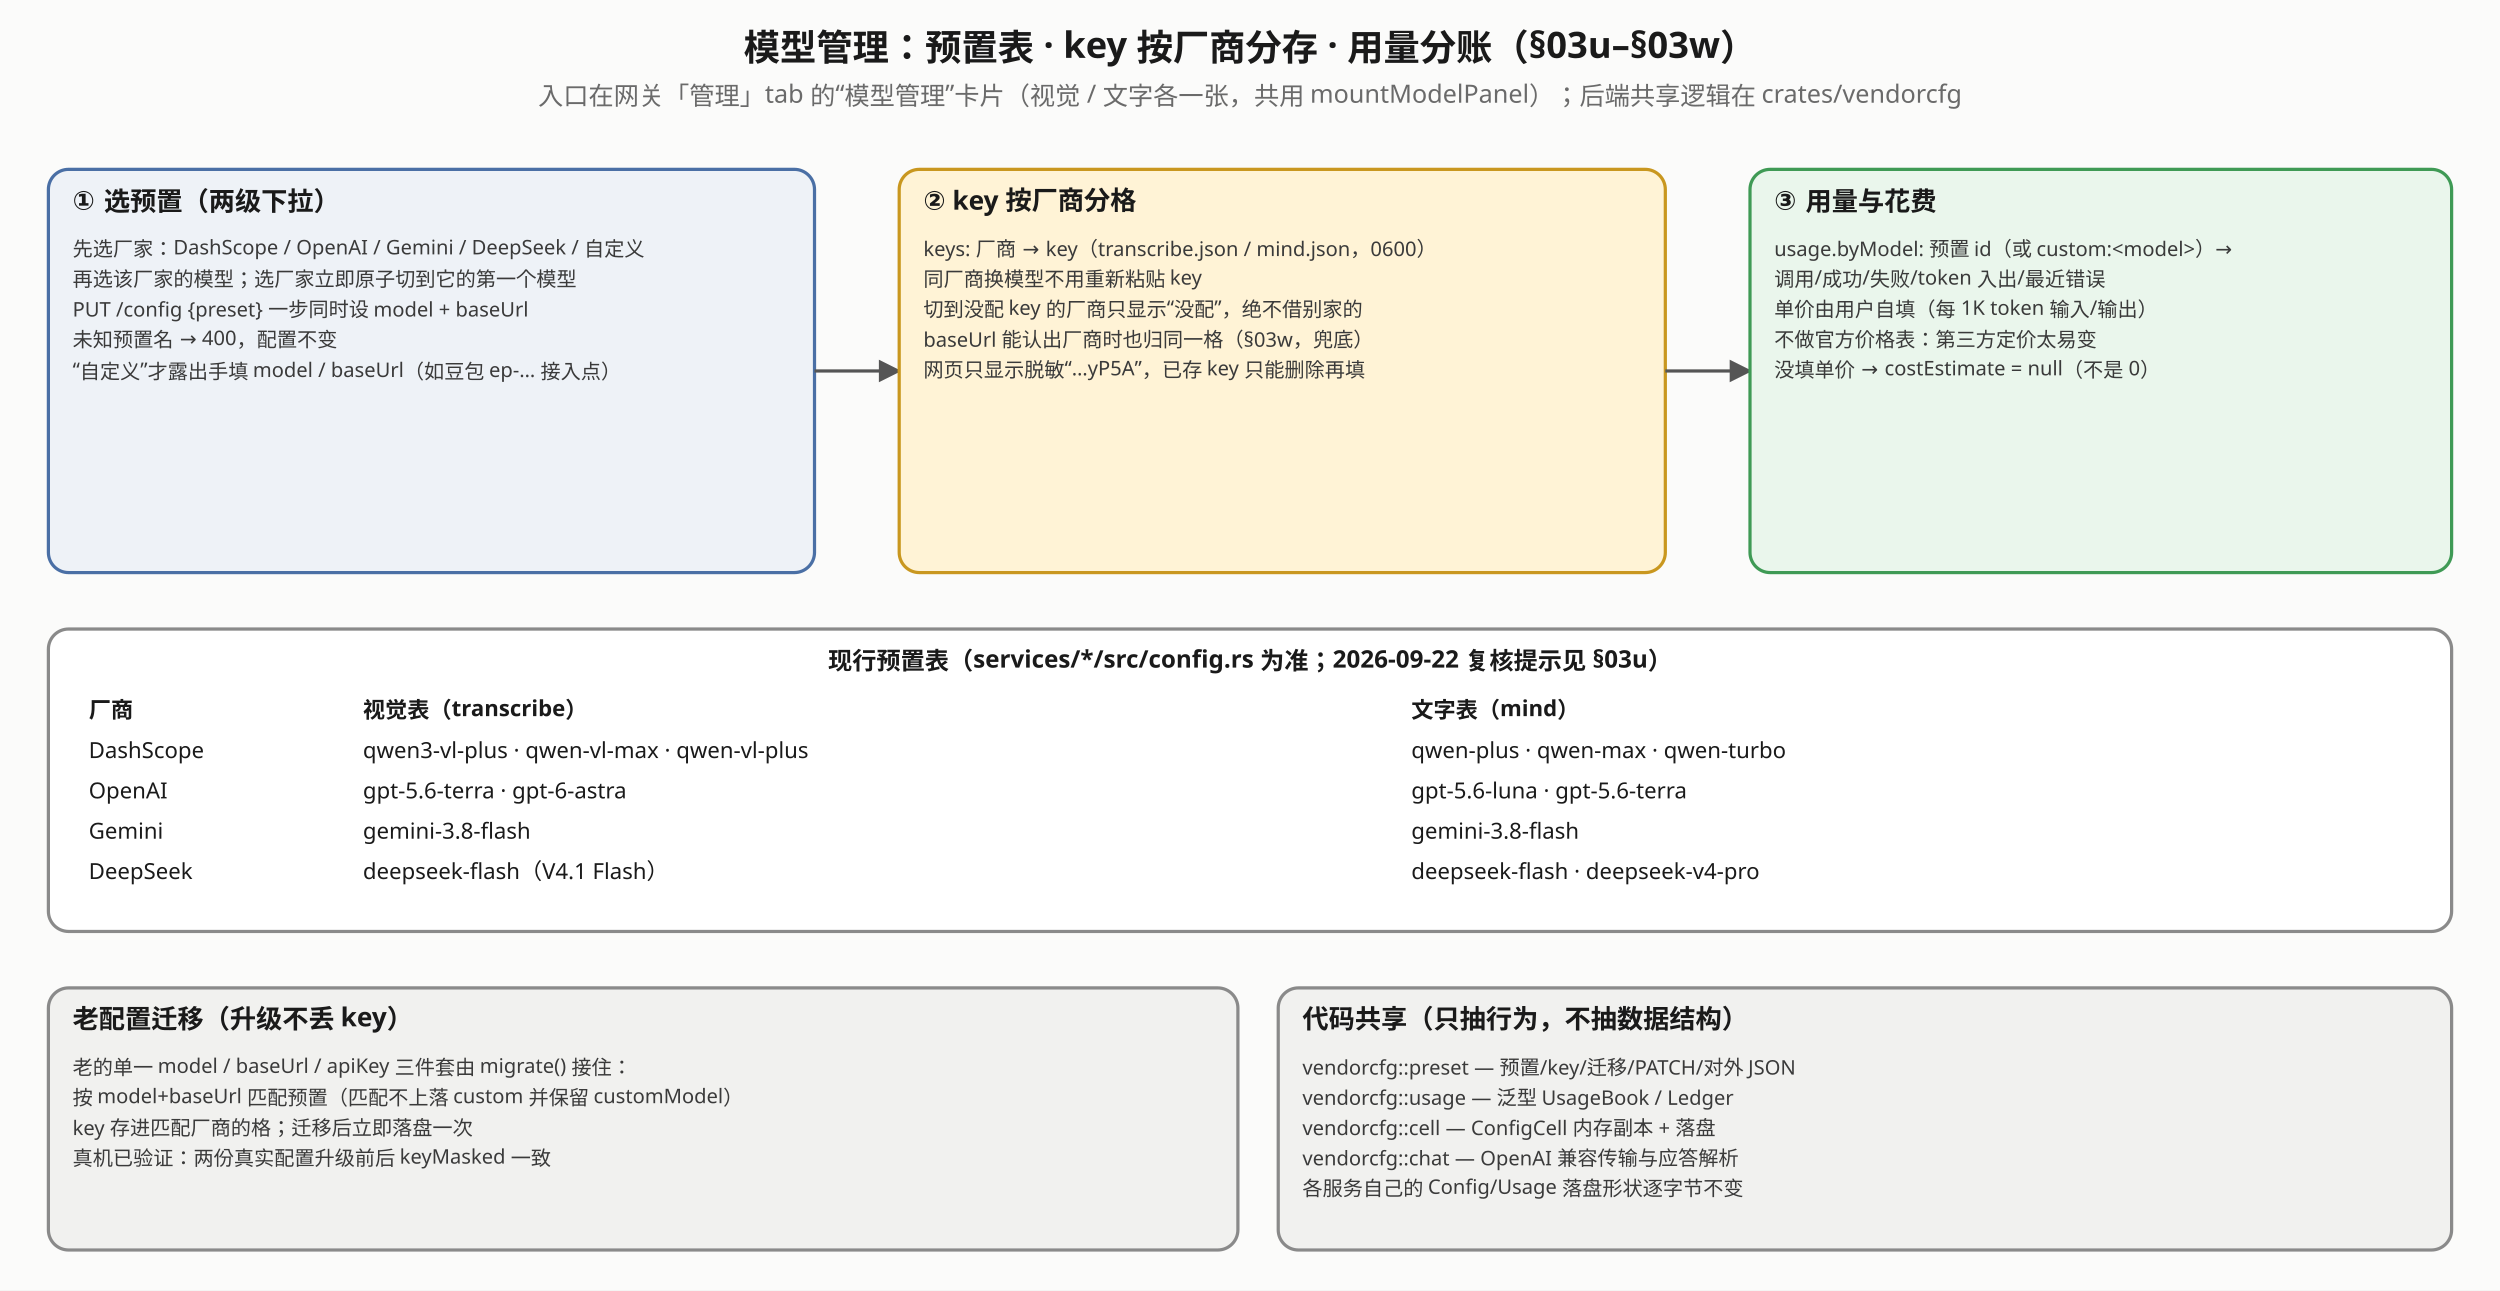
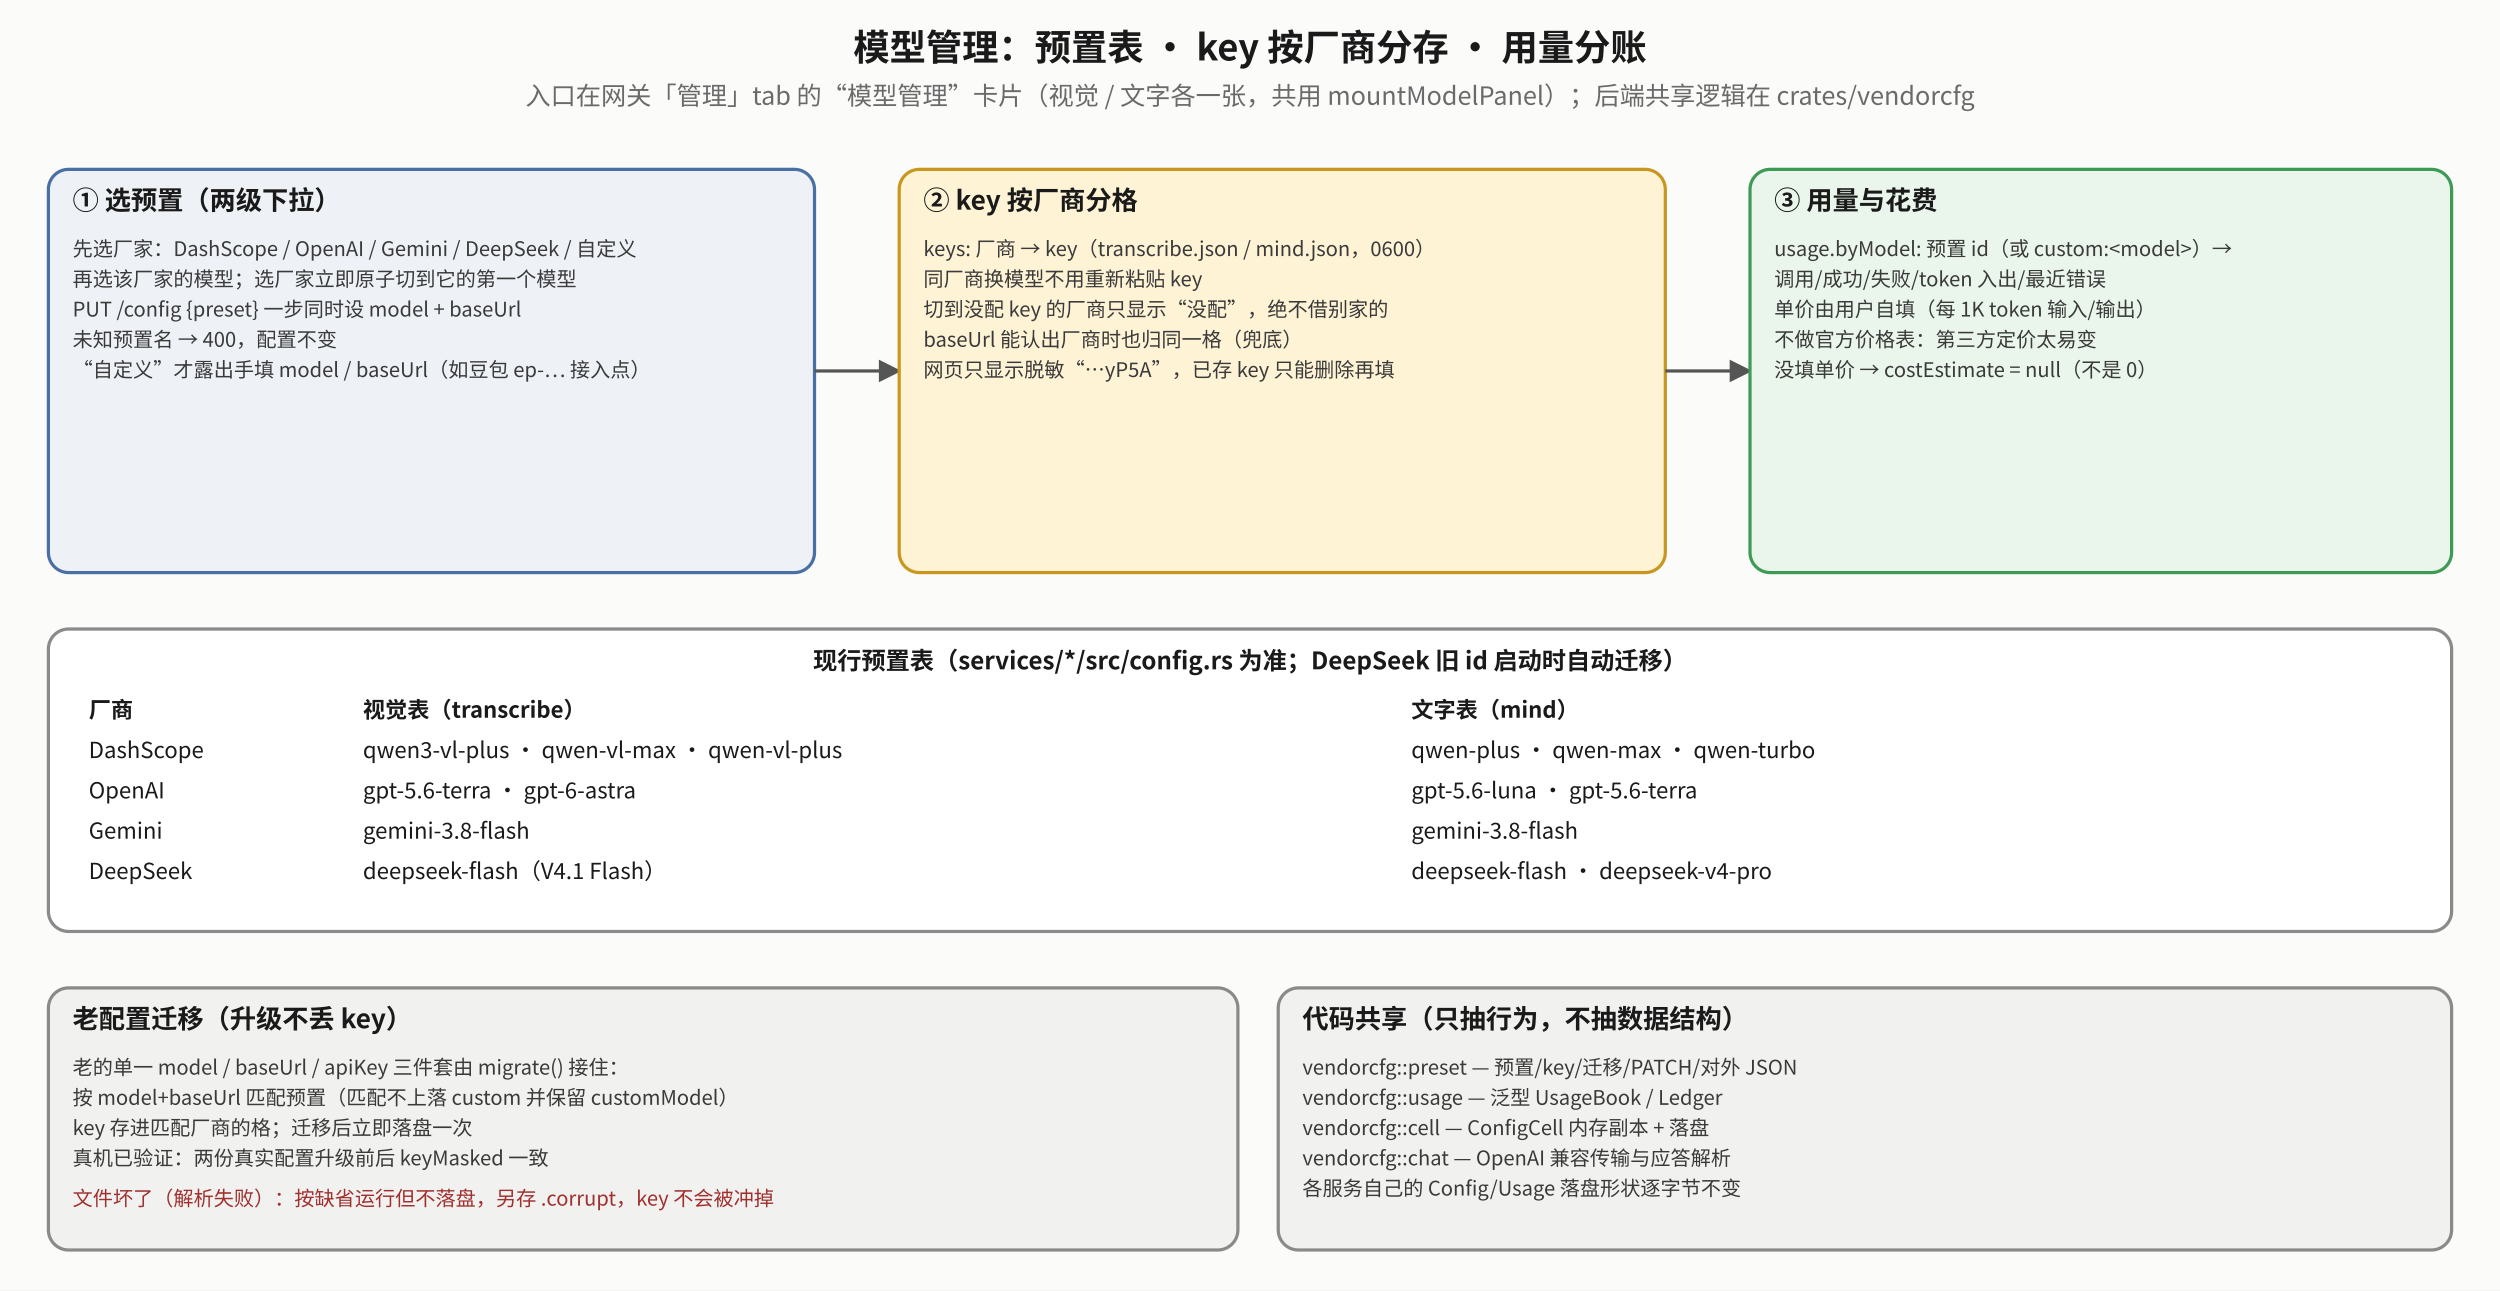
- <svg xmlns="http://www.w3.org/2000/svg" viewBox="0 0 1240 640" font-family="sans-serif">
+ <svg xmlns="http://www.w3.org/2000/svg" viewBox="0 0 1240 640" font-family="Noto Sans CJK SC, sans-serif">
  <defs>
    <marker id="mk" viewBox="0 0 10 10" refX="9" refY="5" markerWidth="7" markerHeight="7" orient="auto-start-reverse">
      <path d="M0,0 L10,5 L0,10 z" fill="#555" />
    </marker>
    <marker id="mr" viewBox="0 0 10 10" refX="9" refY="5" markerWidth="7" markerHeight="7" orient="auto-start-reverse">
      <path d="M0,0 L10,5 L0,10 z" fill="#b0451f" />
    </marker>
    <marker id="mg" viewBox="0 0 10 10" refX="9" refY="5" markerWidth="7" markerHeight="7" orient="auto-start-reverse">
      <path d="M0,0 L10,5 L0,10 z" fill="#2f7d45" />
    </marker>
  </defs>
  <rect x="0" y="0" width="1240" height="640" fill="#fbfbfa" />
-   <text x="620.0" y="30" text-anchor="middle" font-size="18" font-weight="bold" fill="#1a1a1a">模型管理：预置表 · key 按厂商分存 · 用量分账（§03u–§03w）</text>
+   <text x="620.0" y="30" text-anchor="middle" font-size="18" font-weight="bold" fill="#1a1a1a">模型管理：预置表 · key 按厂商分存 · 用量分账</text>
  <text x="620.0" y="52" text-anchor="middle" font-size="12.5" fill="#6a6a6a">入口在网关「管理」tab 的“模型管理”卡片（视觉 / 文字各一张，共用 mountModelPanel）；后端共享逻辑在 crates/vendorcfg</text>
  <rect x="24" y="84" width="380" height="200" rx="10" fill="#eef2f7" stroke="#4a6fa5" stroke-width="1.6" />
  <text x="36" y="104" text-anchor="start" font-size="13" font-weight="bold" fill="#1a1a1a">① 选预置（两级下拉）</text>
  <text x="36" y="127" text-anchor="start" font-size="10" fill="#3a3a3a">先选厂家：DashScope / OpenAI / Gemini / DeepSeek / 自定义</text>
  <text x="36" y="142" text-anchor="start" font-size="10" fill="#3a3a3a">再选该厂家的模型；选厂家立即原子切到它的第一个模型</text>
  <text x="36" y="157" text-anchor="start" font-size="10" fill="#3a3a3a">PUT /config {preset} 一步同时设 model + baseUrl</text>
  <text x="36" y="172" text-anchor="start" font-size="10" fill="#3a3a3a">未知预置名 → 400，配置不变</text>
  <text x="36" y="187" text-anchor="start" font-size="10" fill="#3a3a3a">“自定义”才露出手填 model / baseUrl（如豆包 ep-… 接入点）</text>
  <polyline points="404,184 446,184" fill="none" stroke="#555" stroke-width="1.6" marker-end="url(#mk)" />
  <rect x="446" y="84" width="380" height="200" rx="10" fill="#fff3d6" stroke="#c9971f" stroke-width="1.6" />
  <text x="458" y="104" text-anchor="start" font-size="13" font-weight="bold" fill="#1a1a1a">② key 按厂商分格</text>
  <text x="458" y="127" text-anchor="start" font-size="10" fill="#3a3a3a">keys: 厂商 → key（transcribe.json / mind.json，0600）</text>
  <text x="458" y="142" text-anchor="start" font-size="10" fill="#3a3a3a">同厂商换模型不用重新粘贴 key</text>
  <text x="458" y="157" text-anchor="start" font-size="10" fill="#3a3a3a">切到没配 key 的厂商只显示“没配”，绝不借别家的</text>
-   <text x="458" y="172" text-anchor="start" font-size="10" fill="#3a3a3a">baseUrl 能认出厂商时也归同一格（§03w，兜底）</text>
+   <text x="458" y="172" text-anchor="start" font-size="10" fill="#3a3a3a">baseUrl 能认出厂商时也归同一格（兜底）</text>
  <text x="458" y="187" text-anchor="start" font-size="10" fill="#3a3a3a">网页只显示脱敏“…yP5A”，已存 key 只能删除再填</text>
  <polyline points="826,184 868,184" fill="none" stroke="#555" stroke-width="1.6" marker-end="url(#mk)" />
  <rect x="868" y="84" width="348" height="200" rx="10" fill="#eaf6ec" stroke="#3f9a55" stroke-width="1.6" />
  <text x="880" y="104" text-anchor="start" font-size="13" font-weight="bold" fill="#1a1a1a">③ 用量与花费</text>
  <text x="880" y="127" text-anchor="start" font-size="10" fill="#3a3a3a">usage.byModel: 预置 id（或 custom:&lt;model&gt;）→</text>
  <text x="880" y="142" text-anchor="start" font-size="10" fill="#3a3a3a">  调用/成功/失败/token 入出/最近错误</text>
  <text x="880" y="157" text-anchor="start" font-size="10" fill="#3a3a3a">单价由用户自填（每 1K token 输入/输出）</text>
  <text x="880" y="172" text-anchor="start" font-size="10" fill="#3a3a3a">  不做官方价格表：第三方定价太易变</text>
  <text x="880" y="187" text-anchor="start" font-size="10" fill="#3a3a3a">没填单价 → costEstimate = null（不是 0）</text>
  <rect x="24" y="312" width="1192" height="150" rx="10" fill="#ffffff" stroke="#8a8a8a" stroke-width="1.6" />
-   <text x="620.0" y="332" text-anchor="middle" font-size="12" font-weight="bold" fill="#1a1a1a">现行预置表（services/*/src/config.rs 为准；2026-09-22 复核提示见 §03u）</text>
+   <text x="620.0" y="332" text-anchor="middle" font-size="12" font-weight="bold" fill="#1a1a1a">现行预置表（services/*/src/config.rs 为准；DeepSeek 旧 id 启动时自动迁移）</text>
  <text x="44" y="356" text-anchor="start" font-size="11" font-weight="bold" fill="#1a1a1a">厂商</text>
  <text x="180" y="356" text-anchor="start" font-size="11" font-weight="bold" fill="#1a1a1a">视觉表（transcribe）</text>
  <text x="700" y="356" text-anchor="start" font-size="11" font-weight="bold" fill="#1a1a1a">文字表（mind）</text>
  <text x="44" y="376" text-anchor="start" font-size="11" fill="#1a1a1a">DashScope</text>
  <text x="180" y="376" text-anchor="start" font-size="11" fill="#1a1a1a">qwen3-vl-plus · qwen-vl-max · qwen-vl-plus</text>
  <text x="700" y="376" text-anchor="start" font-size="11" fill="#1a1a1a">qwen-plus · qwen-max · qwen-turbo</text>
  <text x="44" y="396" text-anchor="start" font-size="11" fill="#1a1a1a">OpenAI</text>
  <text x="180" y="396" text-anchor="start" font-size="11" fill="#1a1a1a">gpt-5.6-terra · gpt-6-astra</text>
  <text x="700" y="396" text-anchor="start" font-size="11" fill="#1a1a1a">gpt-5.6-luna · gpt-5.6-terra</text>
  <text x="44" y="416" text-anchor="start" font-size="11" fill="#1a1a1a">Gemini</text>
  <text x="180" y="416" text-anchor="start" font-size="11" fill="#1a1a1a">gemini-3.8-flash</text>
  <text x="700" y="416" text-anchor="start" font-size="11" fill="#1a1a1a">gemini-3.8-flash</text>
  <text x="44" y="436" text-anchor="start" font-size="11" fill="#1a1a1a">DeepSeek</text>
  <text x="180" y="436" text-anchor="start" font-size="11" fill="#1a1a1a">deepseek-flash（V4.1 Flash）</text>
  <text x="700" y="436" text-anchor="start" font-size="11" fill="#1a1a1a">deepseek-flash · deepseek-v4-pro</text>
  <rect x="24" y="490" width="590" height="130" rx="10" fill="#f1f1ef" stroke="#8a8a8a" stroke-width="1.6" />
  <text x="36" y="510" text-anchor="start" font-size="13" font-weight="bold" fill="#1a1a1a">老配置迁移（升级不丢 key）</text>
  <text x="36" y="533" text-anchor="start" font-size="10" fill="#3a3a3a">老的单一 model / baseUrl / apiKey 三件套由 migrate() 接住：</text>
  <text x="36" y="548" text-anchor="start" font-size="10" fill="#3a3a3a">按 model+baseUrl 匹配预置（匹配不上落 custom 并保留 customModel）</text>
  <text x="36" y="563" text-anchor="start" font-size="10" fill="#3a3a3a">key 存进匹配厂商的格；迁移后立即落盘一次</text>
  <text x="36" y="578" text-anchor="start" font-size="10" fill="#3a3a3a">真机已验证：两份真实配置升级前后 keyMasked 一致</text>
+   <text x="36" y="598" text-anchor="start" font-size="10" fill="#a03030">文件坏了（解析失败）：按缺省运行但不落盘，另存 .corrupt，key 不会被冲掉</text>
  <rect x="634" y="490" width="582" height="130" rx="10" fill="#f1f1ef" stroke="#8a8a8a" stroke-width="1.6" />
  <text x="646" y="510" text-anchor="start" font-size="13" font-weight="bold" fill="#1a1a1a">代码共享（只抽行为，不抽数据结构）</text>
  <text x="646" y="533" text-anchor="start" font-size="10" fill="#3a3a3a">vendorcfg::preset — 预置/key/迁移/PATCH/对外 JSON</text>
  <text x="646" y="548" text-anchor="start" font-size="10" fill="#3a3a3a">vendorcfg::usage — 泛型 UsageBook / Ledger</text>
  <text x="646" y="563" text-anchor="start" font-size="10" fill="#3a3a3a">vendorcfg::cell — ConfigCell 内存副本 + 落盘</text>
  <text x="646" y="578" text-anchor="start" font-size="10" fill="#3a3a3a">vendorcfg::chat — OpenAI 兼容传输与应答解析</text>
  <text x="646" y="593" text-anchor="start" font-size="10" fill="#3a3a3a">各服务自己的 Config/Usage 落盘形状逐字节不变</text>
</svg>
